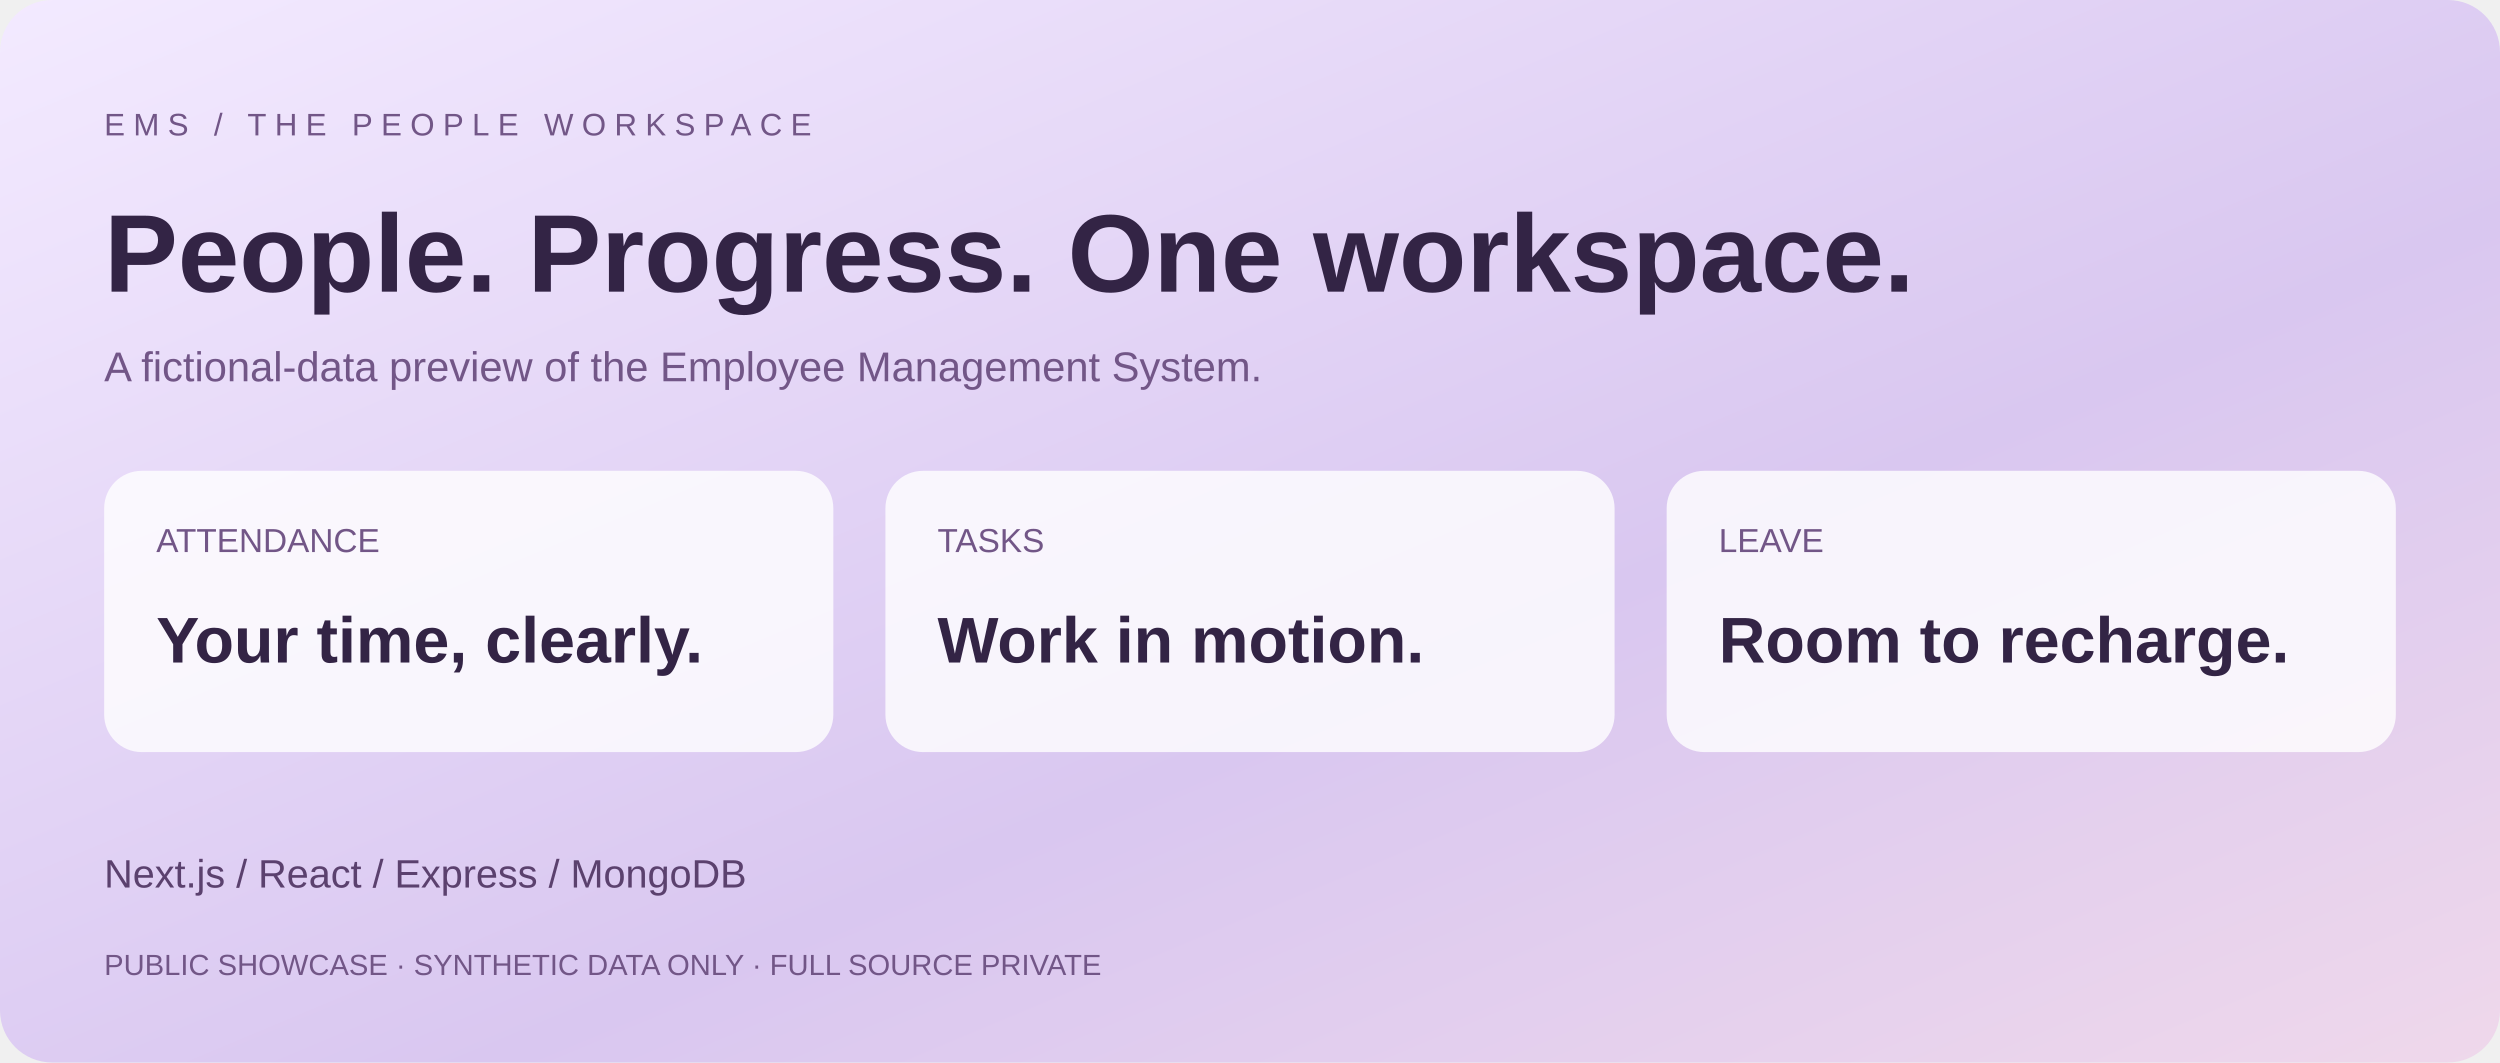
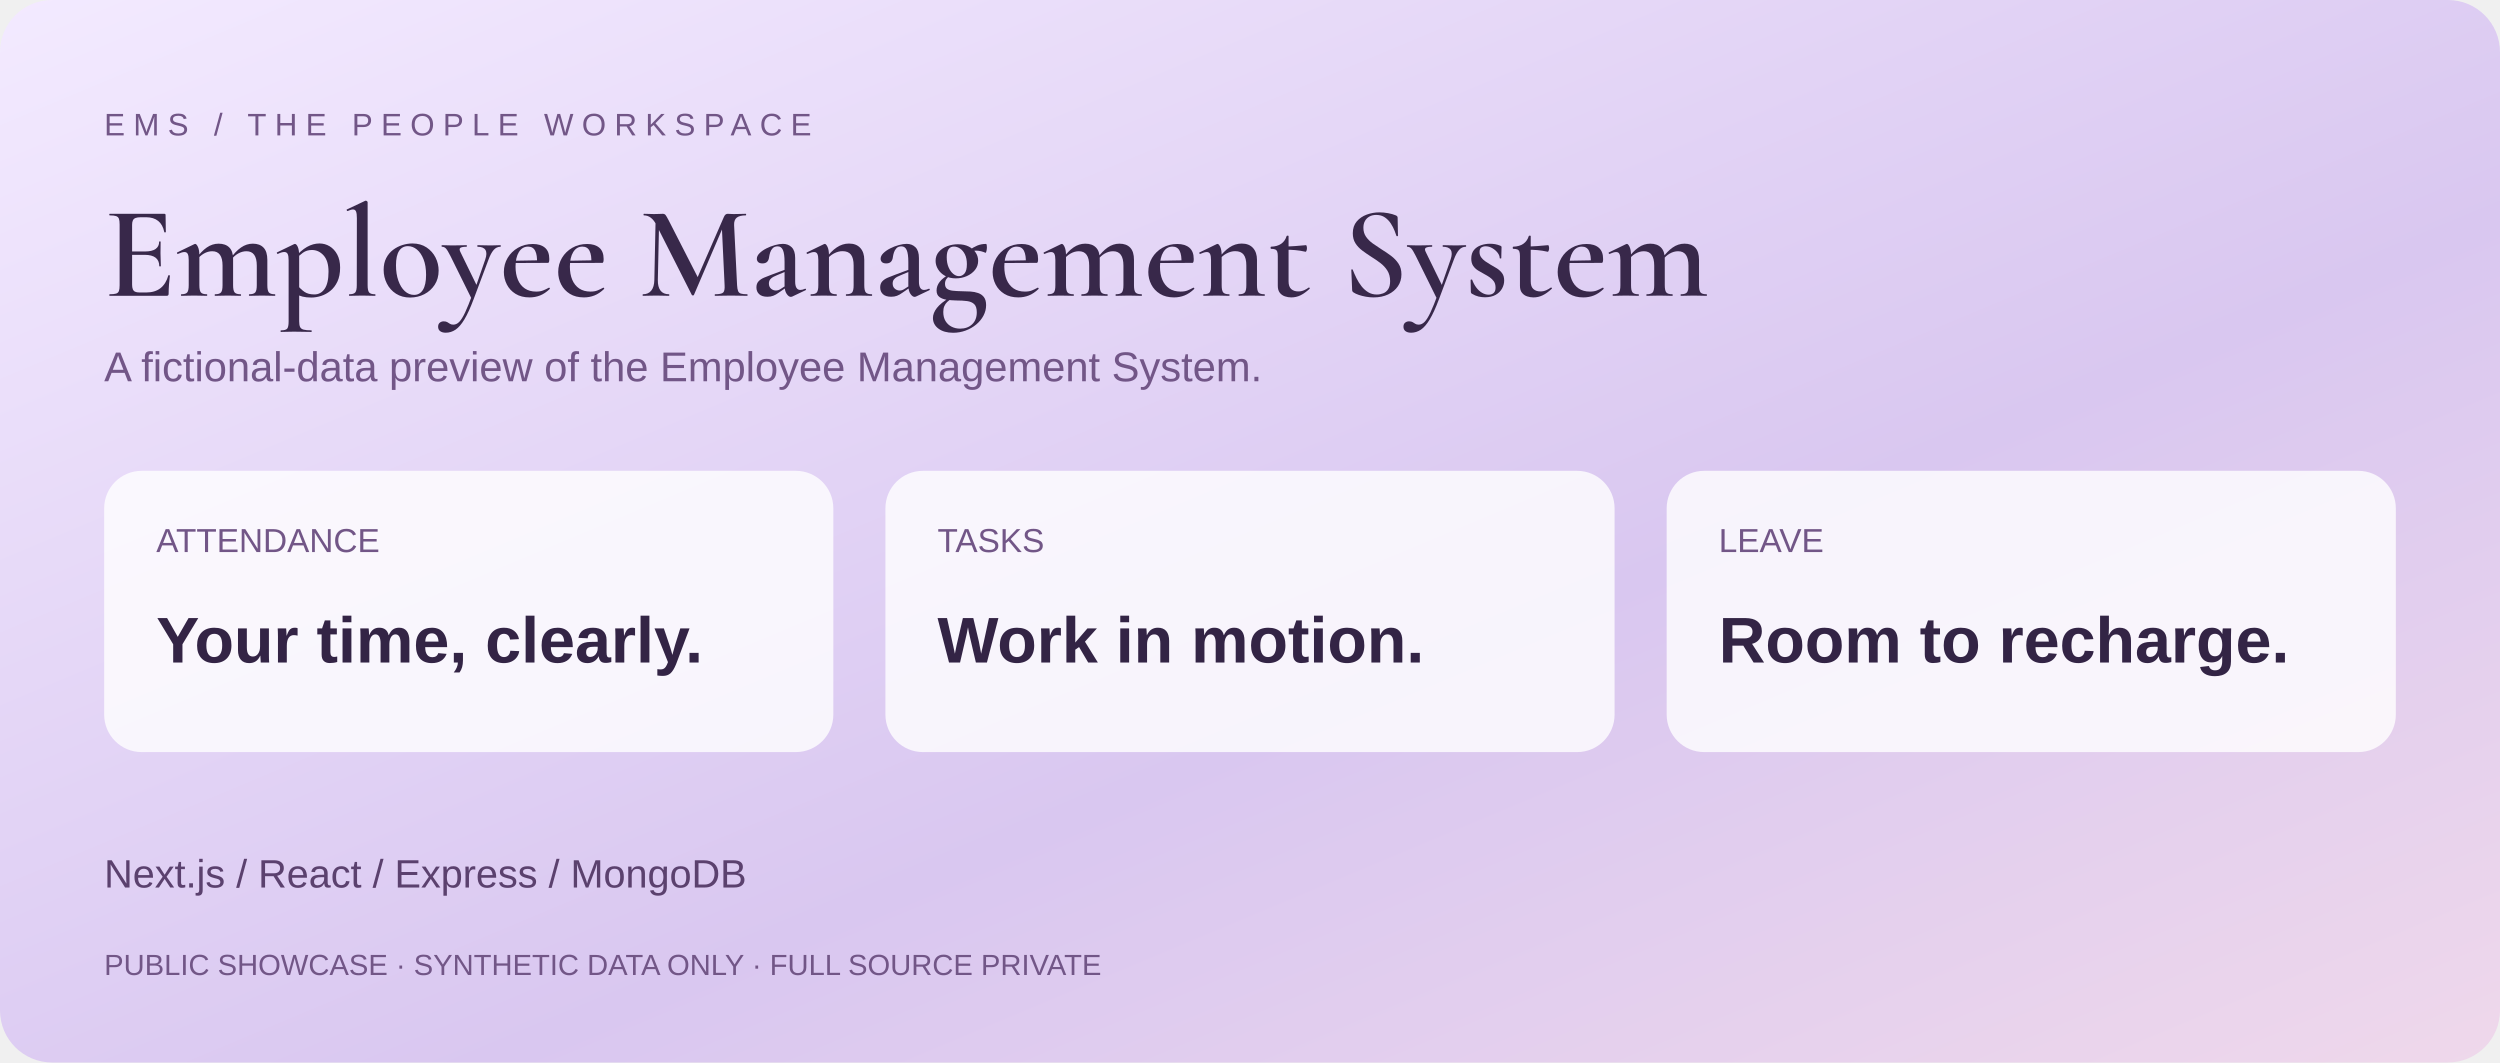
<svg xmlns="http://www.w3.org/2000/svg" width="1200" height="510" viewBox="0 0 1200 510">
  <defs>
    <linearGradient id="l" x2="1" y2="1">
      <stop stop-color="#f3eaff" />
      <stop offset=".6" stop-color="#d9c7f0" />
      <stop offset="1" stop-color="#efd8eb" />
    </linearGradient>
  </defs>
  <rect width="1200" height="510" rx="25" fill="url(#l)" />
  <g font-family="Segoe UI,Arial,sans-serif">
    <text x="50" y="65" font-size="15" letter-spacing="4" fill="#725687">EMS / THE PEOPLE WORKSPACE</text>
-     <text x="50" y="140" font-size="53" font-weight="700" fill="#332445">People. Progress. One workspace.</text>
+     <g role="img" aria-label="Employee Management System" fill="#38284a" transform="translate(50 142) scale(0.063 -0.063)">
+       <path transform="translate(0 0)" d="M475.849 0H41.825Q39.1 0 39.1 6.0Q39.1 12 41.825 12Q74.75 12 90.85 17.0Q106.95 22 112.363 37.0Q117.776 52 117.776 81V544Q117.776 573 112.363 587.5Q106.95 602 90.85 607.5Q74.75 613 41.825 613Q39.1 613 39.1 619.0Q39.1 625 41.825 625H458.124Q467.849 625 467.849 616L469.849 486.3Q469.849 484.025 464.712 483.3Q459.574 482.575 458.124 485.575Q446.525 542.65 411.55 570.7Q376.575 598.75 319.526 598.75H278.8Q254.124 598.75 239.612 593.388Q225.099 588.025 218.962 575.338Q212.824 562.65 212.824 541.625V85Q212.824 63.525 218.237 50.25Q223.649 36.975 235.987 31.25Q248.325 25.525 270.1 25.525H319.327Q386.876 25.525 428.925 58.35Q470.975 91.175 488.849 155.425Q489.574 158.425 495.212 157.2Q500.849 155.975 500.849 153.7Q496.849 125.525 493.987 86.85Q491.124 48.175 491.124 15Q491.124 0 475.849 0ZM419.849 226.3Q419.849 268.4 392.15 290.388Q364.45 312.375 307.75 312.375H167.525V337.9H309.3Q364.725 337.9 391.787 357.025Q418.849 376.15 418.849 411.975Q418.849 414.7 424.487 414.7Q430.124 414.7 430.124 411.975Q430.124 380.075 429.624 362.262Q429.124 344.45 429.124 325Q429.124 300.825 430.487 277.513Q431.849 254.2 431.849 226.3Q431.849 224.3 425.849 224.3Q419.849 224.3 419.849 226.3Z" />
+       <path transform="translate(547 0)" d="M558.55 0Q555.825 0 555.825 6.0Q555.825 12 558.55 12Q592.3 12 604.075 26.087Q615.85 40.175 615.85 81V230.225Q615.85 339.801 537 339.801Q504.35 339.801 473.012 321.913Q441.674 304.025 420.649 273.35L415.924 285.35Q453.224 338.65 495.449 368.05Q537.674 397.45 585.749 397.45Q638.474 397.45 667.337 367.225Q696.199 337 696.199 273.55V81Q696.199 40.175 707.699 26.087Q719.199 12 753.224 12Q756.949 12 756.949 6.0Q756.949 0 753.224 0Q734.05 0 708.875 1.0Q683.7 2 655.525 2Q628.35 2 603.175 1.0Q578 0 558.55 0ZM297.925 0Q294.925 0 294.925 6.0Q294.925 12 297.925 12Q331.675 12 343.313 26.087Q354.95 40.175 354.95 81V230.225Q354.95 339.801 276.375 339.801Q243.725 339.801 212.387 321.913Q181.05 304.025 160.024 273.35L155.299 285.35Q192.325 338.65 234.55 368.05Q276.775 397.45 324.849 397.45Q377.574 397.45 406.437 368.312Q435.299 339.175 435.299 281.525V81Q435.299 40.175 446.937 26.087Q458.574 12 492.6 12Q496.05 12 496.05 6.0Q496.05 0 492.6 0Q473.15 0 448.112 1.0Q423.075 2 394.9 2Q367.725 2 342.413 1.0Q317.1 0 297.925 0ZM40.925 0Q37.925 0 37.925 6.0Q37.925 12 40.925 12Q74.675 12 85.95 26.087Q97.225 40.175 97.225 81V272.3Q97.225 304.125 89.95 318.9Q82.675 333.675 64.85 333.675Q55.575 333.675 43.025 330.038Q30.475 326.4 14.65 319.4Q10.65 317.675 8.513 323.4Q6.375 329.125 8.925 330.4L140.224 394Q145.124 395.725 146.674 395.725Q156.574 395.725 167.437 372.688Q178.299 349.65 178.299 306.3V81Q178.299 40.175 189.799 26.087Q201.299 12 235.325 12Q238.325 12 238.325 6.0Q238.325 0 235.325 0Q216.15 0 190.975 1.0Q165.8 2 137.9 2Q110.725 2 85.413 1.0Q60.1 0 40.925 0Z" />
+       <path transform="translate(1319 0)" d="M27.925 -275Q24.925 -275 24.925 -269.0Q24.925 -263 27.925 -263Q64.575 -263 75.488 -250.0Q86.4 -237 86.4 -194V271.475Q86.4 303.85 79.125 318.9Q71.85 333.95 53.025 333.95Q44.475 333.95 31.925 330.45Q19.375 326.95 4.55 319.675Q0.55 317.95 -2.312 323.675Q-5.175 329.4 -2.625 330.675L128.649 394.175Q131.199 395.45 134.474 395.45Q146.299 395.45 156.524 371.862Q166.749 348.275 166.749 303.55V-194Q166.749 -222 173.524 -237.0Q180.299 -252 200.262 -257.5Q220.224 -263 259.6 -263Q262.325 -263 262.325 -269.0Q262.325 -275 259.6 -275Q232.15 -275 197.975 -274.0Q163.8 -273 125.9 -273Q98.725 -273 72.913 -274.0Q47.1 -275 27.925 -275ZM259.625 -13Q220.9 -13 192.85 -5.9Q164.8 1.2 127.625 18.326L155.474 78.575Q179.399 49.375 207.512 30.0Q235.625 10.625 282.475 10.625Q331.125 10.625 360.738 53.275Q390.351 95.925 390.351 184Q390.351 266.475 352.938 307.9Q315.526 349.326 263.876 349.326Q224.4 349.326 195.2 328.4Q166 307.475 138.075 276.55L128.625 287.175Q179.625 346.175 226.262 372.587Q272.9 399 321.625 399Q363.35 399 398.937 377.5Q434.525 356 456.612 315.0Q478.7 274 478.7 215Q478.7 152.1 458.062 108.375Q437.425 64.65 404.287 37.875Q371.15 11.1 333.2 -0.95Q295.25 -13 259.625 -13Z" />
+       <path transform="translate(1831 0)" d="M36.65 0Q34.375 0 34.375 6.0Q34.375 12 36.65 12Q70.4 12 82.038 26.087Q93.675 40.175 93.675 81L94.4 592.025Q94.4 626.575 88.125 642.35Q81.85 658.125 64.575 658.125Q50.75 658.125 23.825 646.025Q20.55 644.75 17.688 650.75Q14.825 656.75 17.375 657.75L157.775 724Q159.775 725 162.05 725Q166.224 725 171.262 721.188Q176.299 717.375 176.299 713.65V81Q176.299 40.45 187.437 26.225Q198.574 12 232.6 12Q236.325 12 236.325 6.0Q236.325 0 232.6 0Q214.15 0 188.475 1.0Q162.8 2 134.625 2Q106.725 2 81.275 1.0Q55.825 0 36.65 0Z" />
+       <path transform="translate(2096 0)" d="M235.075 -13Q173.175 -13 127.862 16.0Q82.55 45 57.963 93.5Q33.375 142 33.375 198Q33.375 250 53.1 288.0Q72.825 326 105.413 350.5Q138 375 176.45 387.0Q214.9 399 252.35 399Q315.25 399 360.062 369.0Q404.875 339 428.6 292.0Q452.325 245 452.325 192.275Q452.325 130.45 422.237 84.087Q392.15 37.725 342.837 12.362Q293.525 -13 235.075 -13ZM264.525 7.175Q308.925 7.175 332.776 45.762Q356.626 84.35 356.626 159.75Q356.626 229.45 337.438 278.175Q318.251 326.9 286.913 352.725Q255.575 378.55 218.625 378.55Q174.674 378.55 151.012 342.312Q127.349 306.075 127.349 232.8Q127.349 167.275 145.311 115.913Q163.274 64.55 194.474 35.862Q225.674 7.175 264.525 7.175Z" />
+       <path transform="translate(2582 0)" d="M437.7 386Q439.975 386 439.975 380.0Q439.975 374 437.7 374Q406.725 374 385.375 349.125Q364.025 324.251 346.85 277.451L232 -28Q196 -124 162.638 -179.5Q129.275 -235 94.862 -258.0Q60.45 -281 20.525 -281Q-5.725 -281 -21.675 -269.463Q-37.625 -257.925 -37.625 -235.3Q-37.625 -214.601 -24.775 -204.476Q-11.925 -194.351 4.6 -194.351Q22.425 -194.351 32.562 -200.576Q42.7 -206.801 52.562 -213.163Q62.425 -219.526 78.425 -219.526Q102.7 -219.526 123.525 -198.338Q144.35 -177.151 168.312 -126.138Q192.275 -75.125 224.65 13.35L222.475 -32.574L56.601 303Q34.601 347 22.101 360.5Q9.601 374 -8.674 374Q-11.399 374 -11.399 380.0Q-11.399 386 -8.674 386Q9.95 386 30.663 385.0Q51.375 384 70 384Q104.9 384 131.212 385.0Q157.525 386 178.975 386Q181.7 386 181.7 380.0Q181.7 374 178.975 374Q145.075 374 132.737 366.0Q120.399 358 131.674 335L262.25 67.574L230.65 14.625L321.5 277.076Q337.95 324.701 323.038 349.35Q308.125 374 263 374Q261 374 261.0 380.0Q261 386 263 386Q287 386 308.5 385.0Q330 384 364 384Q387.175 384 401.987 385.0Q416.8 386 437.7 386Z" />
+       <path transform="translate(3012 0)" d="M229.5 -12Q166.15 -12 122.3 15.138Q78.45 42.275 55.913 86.638Q33.375 131 33.375 181.45Q33.375 241 62.1 289.138Q90.825 337.275 140.862 366.138Q190.9 395 254.15 395Q312.6 395 346.037 366.9Q379.474 338.8 379.474 280.275Q379.474 267.275 377.337 259.1Q375.199 250.925 368.199 250.925H285.675Q288.5 309.3 272.338 342.15Q256.175 375 217.8 375Q173.399 375 147.837 333.587Q122.274 292.175 122.274 222.525Q122.274 165.075 140.274 122.387Q158.274 79.7 193.274 56.012Q228.274 32.325 278.999 32.325Q310.374 32.325 331.424 40.65Q352.474 48.975 376.374 61.975Q378.374 63.975 381.874 59.837Q385.374 55.7 383.374 52.7Q346.924 17.625 309.249 2.812Q271.574 -12 229.5 -12ZM93.325 249.925 92.325 267 313.8 271V250.925Z" />
+       <path transform="translate(3426 0)" d="M229.5 -12Q166.15 -12 122.3 15.138Q78.45 42.275 55.913 86.638Q33.375 131 33.375 181.45Q33.375 241 62.1 289.138Q90.825 337.275 140.862 366.138Q190.9 395 254.15 395Q312.6 395 346.037 366.9Q379.474 338.8 379.474 280.275Q379.474 267.275 377.337 259.1Q375.199 250.925 368.199 250.925H285.675Q288.5 309.3 272.338 342.15Q256.175 375 217.8 375Q173.399 375 147.837 333.587Q122.274 292.175 122.274 222.525Q122.274 165.075 140.274 122.387Q158.274 79.7 193.274 56.012Q228.274 32.325 278.999 32.325Q310.374 32.325 331.424 40.65Q352.474 48.975 376.374 61.975Q378.374 63.975 381.874 59.837Q385.374 55.7 383.374 52.7Q346.924 17.625 309.249 2.812Q271.574 -12 229.5 -12ZM93.325 249.925 92.325 267 313.8 271V250.925Z" />
+       <path transform="translate(4074 0)" d="M117.825 120.674 127.825 602 154.9 600 144.45 120.674Q143.45 68.224 164.575 40.112Q185.7 12 229.175 12Q231.9 12 231.9 6.0Q231.9 0 229.175 0Q207.175 0 184.037 1.0Q160.9 2 132.175 2Q102.375 2 77.475 1.0Q52.575 0 31.125 0Q28.4 0 28.4 6.0Q28.4 12 31.125 12Q72.4 12 94.613 40.112Q116.825 68.224 117.825 120.674ZM825.849 12Q828.124 12 828.124 6.0Q828.124 0 825.849 0Q800.399 0 768.362 1.0Q736.325 2 701.15 2Q665.8 2 635.45 1.0Q605.1 0 580.475 0Q577.75 0 577.75 6.0Q577.75 12 580.475 12Q628.3 12 642.075 25.0Q655.85 38 653.125 81L631.5 538.476L676.45 606.65L419.525 7Q418.525 3 411.887 3.0Q405.25 3 403.25 7L132.426 542Q96.076 613 38.125 613Q35.4 613 35.4 619.0Q35.4 625 38.125 625Q57.475 625 78.825 624.0Q100.175 623 114.8 623Q137.5 623 154.937 624.0Q172.374 625 181.999 625Q195.999 625 203.637 615.275Q211.274 605.55 227.999 573L453.374 132.373L409.975 55.574L647.275 600Q653 613.175 660.05 619.087Q667.1 625 677.275 625Q685.9 625 696.625 624.0Q707.35 623 721.8 623Q752.15 623 772.862 624.0Q793.574 625 814.474 625Q817.199 625 817.199 619.0Q817.199 613 814.474 613Q767.649 613 745.737 595.788Q723.824 578.575 725.549 538.025L748.174 81Q749.899 52 755.674 37.0Q761.449 22 777.549 17.0Q793.649 12 825.849 12Z" />
+       <path transform="translate(4924 0)" d="M317.35 -6Q313.35 -8 307.9 -8Q291.55 -8 275.75 15.175Q259.95 38.35 259.95 81.975V258.3Q259.95 321.025 247.338 349.013Q234.725 377 207.9 377Q182.9 377 169.3 362.6Q155.7 348.2 150.1 329.75Q144.5 311.3 142.674 297.75Q139.949 272.526 127.7 259.751Q115.45 246.976 91.825 246.976Q68.85 246.976 58.813 257.426Q48.776 267.876 48.776 282.225Q48.776 304.3 69.313 324.7Q89.85 345.1 121.338 361.188Q152.825 377.275 186.812 386.638Q220.8 396 247.25 396Q288.25 396 314.5 369.862Q340.749 343.725 340.749 288.3V108Q340.749 77.075 350.699 60.937Q360.649 44.8 380.199 44.8Q395.574 44.8 416.35 54Q420.625 56 422.987 50.5Q425.35 45 420.35 43ZM129.475 -7Q87.4 -7 66.45 12.775Q45.5 32.55 45.5 63.9Q45.5 92.5 60.888 109.587Q76.275 126.674 103.212 138.412Q130.15 150.15 163.075 161.975L269.95 201.725L273.4 187.275L199.624 156.05Q188.049 151.674 174.149 144.349Q160.249 137.024 150.449 125.074Q140.649 113.124 140.649 93.425Q140.649 68.525 156.962 54.512Q173.274 40.5 193.299 40.5Q202.124 40.5 210.862 42.912Q219.6 45.325 231.525 53.15L286.2 88.525L287.475 73.625L216.1 24.45Q193.275 7.725 173.55 0.362Q153.825 -7 129.475 -7Z" />
+       <path transform="translate(5344 0)" d="M309.925 0Q306.925 0 306.925 6.0Q306.925 12 309.925 12Q343.675 12 354.95 26.087Q366.225 40.175 366.225 81V231.326Q366.225 287.251 345.763 313.801Q325.3 340.351 281.375 340.351Q249.175 340.351 215.475 322.601Q181.775 304.85 160.024 273.9L155.299 285.9Q193.6 339.2 237.325 368.738Q281.05 398.275 330.849 398.275Q386.574 398.275 416.937 364.788Q447.299 331.3 447.299 274.375V81Q447.299 40.175 458.799 26.087Q470.299 12 504.325 12Q507.325 12 507.325 6.0Q507.325 0 504.325 0Q485.15 0 459.975 1.0Q434.8 2 406.9 2Q379.725 2 354.413 1.0Q329.1 0 309.925 0ZM40.925 0Q37.925 0 37.925 6.0Q37.925 12 40.925 12Q74.675 12 85.95 26.087Q97.225 40.175 97.225 81V272.3Q97.225 304.125 89.95 318.9Q82.675 333.675 64.85 333.675Q55.575 333.675 43.025 330.038Q30.475 326.4 14.65 319.4Q10.65 317.675 8.513 323.4Q6.375 329.125 8.925 330.4L140.224 394Q145.124 395.725 146.674 395.725Q156.574 395.725 167.437 372.688Q178.299 349.65 178.299 306.3V81Q178.299 40.175 189.799 26.087Q201.299 12 235.325 12Q238.325 12 238.325 6.0Q238.325 0 235.325 0Q216.15 0 190.975 1.0Q165.8 2 137.9 2Q110.725 2 85.413 1.0Q60.1 0 40.925 0Z" />
+       <path transform="translate(5867 0)" d="M317.35 -6Q313.35 -8 307.9 -8Q291.55 -8 275.75 15.175Q259.95 38.35 259.95 81.975V258.3Q259.95 321.025 247.338 349.013Q234.725 377 207.9 377Q182.9 377 169.3 362.6Q155.7 348.2 150.1 329.75Q144.5 311.3 142.674 297.75Q139.949 272.526 127.7 259.751Q115.45 246.976 91.825 246.976Q68.85 246.976 58.813 257.426Q48.776 267.876 48.776 282.225Q48.776 304.3 69.313 324.7Q89.85 345.1 121.338 361.188Q152.825 377.275 186.812 386.638Q220.8 396 247.25 396Q288.25 396 314.5 369.862Q340.749 343.725 340.749 288.3V108Q340.749 77.075 350.699 60.937Q360.649 44.8 380.199 44.8Q395.574 44.8 416.35 54Q420.625 56 422.987 50.5Q425.35 45 420.35 43ZM129.475 -7Q87.4 -7 66.45 12.775Q45.5 32.55 45.5 63.9Q45.5 92.5 60.888 109.587Q76.275 126.674 103.212 138.412Q130.15 150.15 163.075 161.975L269.95 201.725L273.4 187.275L199.624 156.05Q188.049 151.674 174.149 144.349Q160.249 137.024 150.449 125.074Q140.649 113.124 140.649 93.425Q140.649 68.525 156.962 54.512Q173.274 40.5 193.299 40.5Q202.124 40.5 210.862 42.912Q219.6 45.325 231.525 53.15L286.2 88.525L287.475 73.625L216.1 24.45Q193.275 7.725 173.55 0.362Q153.825 -7 129.475 -7Z" />
+       <path transform="translate(6287 0)" d="M181.175 -281.45Q111.9 -281.45 69.688 -249.95Q27.475 -218.45 27.475 -168.825Q27.475 -131.325 57.201 -92.712Q86.926 -54.099 158.026 -11.374L168.301 -22.924Q150.526 -33.124 136.3 -46.55Q122.075 -59.975 114.137 -78.587Q106.199 -97.2 106.199 -123.151Q106.199 -164.575 123.599 -192.7Q140.999 -220.825 170.137 -235.413Q199.274 -250 234.849 -250Q291.175 -250 326.35 -216.625Q361.526 -183.25 361.526 -125.775Q361.526 -81.875 341.751 -63.15Q321.976 -44.425 287.426 -39.925Q252.876 -35.425 207.051 -35.425Q169.75 -34.7 134.788 -30.112Q99.825 -25.525 77.463 -9.437Q55.1 6.65 55.1 41.1Q55.1 75.825 78.638 106.212Q102.175 136.6 151.224 163.975L160.775 156.875Q139.399 142.399 129.399 127.349Q119.399 112.299 119.399 92.124Q119.399 66.325 134.349 54.325Q149.299 42.325 178.674 39Q208.05 35.674 250.825 34.949Q281.525 34.949 313.062 32.862Q344.6 30.775 371.875 21.325Q399.15 11.875 415.837 -9.85Q432.525 -31.575 432.525 -70.85Q432.525 -113.3 412.387 -151.113Q392.25 -188.925 357.25 -218.238Q322.25 -247.55 276.662 -264.5Q231.075 -281.45 181.175 -281.45ZM202.3 133Q154.3 133 119.713 152.312Q85.125 171.625 66.4 202.212Q47.675 232.8 47.675 266.35Q47.675 306.7 72.338 335.112Q97 363.525 135.987 378.262Q174.975 393 217.45 393Q265.925 393 300.238 375.537Q334.55 358.075 353.262 329.525Q371.975 300.975 371.975 266.9Q371.975 227.375 347.95 197.375Q323.925 167.375 285.213 150.188Q246.5 133 202.3 133ZM226.1 149.9Q250.225 149.9 268.151 170.587Q286.076 191.275 286.076 241.1Q286.076 286 271.301 315.638Q256.526 345.275 233.788 360.325Q211.051 375.375 187.475 375.375Q160.45 375.375 146.512 354.963Q132.574 334.55 132.574 294.15Q132.574 249.775 146.587 217.462Q160.6 185.15 182.025 167.525Q203.45 149.9 226.1 149.9ZM301.725 314.65 303.175 347.2Q334.9 370.275 364.987 382.862Q395.075 395.45 431.525 395.45Q435.7 395.45 437.2 387.725Q438.7 380 438.7 369.375Q438.7 356.475 435.112 340.988Q431.525 325.5 427.525 328.225Q412.55 334.85 394.1 339.625Q375.65 344.4 356 344.4Q343.725 344.4 332.362 342.763Q321 341.125 308.55 336.675Z" />
+       <path transform="translate(6736 0)" d="M229.5 -12Q166.15 -12 122.3 15.138Q78.45 42.275 55.913 86.638Q33.375 131 33.375 181.45Q33.375 241 62.1 289.138Q90.825 337.275 140.862 366.138Q190.9 395 254.15 395Q312.6 395 346.037 366.9Q379.474 338.8 379.474 280.275Q379.474 267.275 377.337 259.1Q375.199 250.925 368.199 250.925H285.675Q288.5 309.3 272.338 342.15Q256.175 375 217.8 375Q173.399 375 147.837 333.587Q122.274 292.175 122.274 222.525Q122.274 165.075 140.274 122.387Q158.274 79.7 193.274 56.012Q228.274 32.325 278.999 32.325Q310.374 32.325 331.424 40.65Q352.474 48.975 376.374 61.975Q378.374 63.975 381.874 59.837Q385.374 55.7 383.374 52.7Q346.924 17.625 309.249 2.812Q271.574 -12 229.5 -12ZM93.325 249.925 92.325 267 313.8 271V250.925Z" />
+       <path transform="translate(7150 0)" d="M558.55 0Q555.825 0 555.825 6.0Q555.825 12 558.55 12Q592.3 12 604.075 26.087Q615.85 40.175 615.85 81V230.225Q615.85 339.801 537 339.801Q504.35 339.801 473.012 321.913Q441.674 304.025 420.649 273.35L415.924 285.35Q453.224 338.65 495.449 368.05Q537.674 397.45 585.749 397.45Q638.474 397.45 667.337 367.225Q696.199 337 696.199 273.55V81Q696.199 40.175 707.699 26.087Q719.199 12 753.224 12Q756.949 12 756.949 6.0Q756.949 0 753.224 0Q734.05 0 708.875 1.0Q683.7 2 655.525 2Q628.35 2 603.175 1.0Q578 0 558.55 0ZM297.925 0Q294.925 0 294.925 6.0Q294.925 12 297.925 12Q331.675 12 343.313 26.087Q354.95 40.175 354.95 81V230.225Q354.95 339.801 276.375 339.801Q243.725 339.801 212.387 321.913Q181.05 304.025 160.024 273.35L155.299 285.35Q192.325 338.65 234.55 368.05Q276.775 397.45 324.849 397.45Q377.574 397.45 406.437 368.312Q435.299 339.175 435.299 281.525V81Q435.299 40.175 446.937 26.087Q458.574 12 492.6 12Q496.05 12 496.05 6.0Q496.05 0 492.6 0Q473.15 0 448.112 1.0Q423.075 2 394.9 2Q367.725 2 342.413 1.0Q317.1 0 297.925 0ZM40.925 0Q37.925 0 37.925 6.0Q37.925 12 40.925 12Q74.675 12 85.95 26.087Q97.225 40.175 97.225 81V272.3Q97.225 304.125 89.95 318.9Q82.675 333.675 64.85 333.675Q55.575 333.675 43.025 330.038Q30.475 326.4 14.65 319.4Q10.65 317.675 8.513 323.4Q6.375 329.125 8.925 330.4L140.224 394Q145.124 395.725 146.674 395.725Q156.574 395.725 167.437 372.688Q178.299 349.65 178.299 306.3V81Q178.299 40.175 189.799 26.087Q201.299 12 235.325 12Q238.325 12 238.325 6.0Q238.325 0 235.325 0Q216.15 0 190.975 1.0Q165.8 2 137.9 2Q110.725 2 85.413 1.0Q60.1 0 40.925 0Z" />
+       <path transform="translate(7922 0)" d="M229.5 -12Q166.15 -12 122.3 15.138Q78.45 42.275 55.913 86.638Q33.375 131 33.375 181.45Q33.375 241 62.1 289.138Q90.825 337.275 140.862 366.138Q190.9 395 254.15 395Q312.6 395 346.037 366.9Q379.474 338.8 379.474 280.275Q379.474 267.275 377.337 259.1Q375.199 250.925 368.199 250.925H285.675Q288.5 309.3 272.338 342.15Q256.175 375 217.8 375Q173.399 375 147.837 333.587Q122.274 292.175 122.274 222.525Q122.274 165.075 140.274 122.387Q158.274 79.7 193.274 56.012Q228.274 32.325 278.999 32.325Q310.374 32.325 331.424 40.65Q352.474 48.975 376.374 61.975Q378.374 63.975 381.874 59.837Q385.374 55.7 383.374 52.7Q346.924 17.625 309.249 2.812Q271.574 -12 229.5 -12ZM93.325 249.925 92.325 267 313.8 271V250.925Z" />
+       <path transform="translate(8336 0)" d="M309.925 0Q306.925 0 306.925 6.0Q306.925 12 309.925 12Q343.675 12 354.95 26.087Q366.225 40.175 366.225 81V231.326Q366.225 287.251 345.763 313.801Q325.3 340.351 281.375 340.351Q249.175 340.351 215.475 322.601Q181.775 304.85 160.024 273.9L155.299 285.9Q193.6 339.2 237.325 368.738Q281.05 398.275 330.849 398.275Q386.574 398.275 416.937 364.788Q447.299 331.3 447.299 274.375V81Q447.299 40.175 458.799 26.087Q470.299 12 504.325 12Q507.325 12 507.325 6.0Q507.325 0 504.325 0Q485.15 0 459.975 1.0Q434.8 2 406.9 2Q379.725 2 354.413 1.0Q329.1 0 309.925 0ZM40.925 0Q37.925 0 37.925 6.0Q37.925 12 40.925 12Q74.675 12 85.95 26.087Q97.225 40.175 97.225 81V272.3Q97.225 304.125 89.95 318.9Q82.675 333.675 64.85 333.675Q55.575 333.675 43.025 330.038Q30.475 326.4 14.65 319.4Q10.65 317.675 8.513 323.4Q6.375 329.125 8.925 330.4L140.224 394Q145.124 395.725 146.674 395.725Q156.574 395.725 167.437 372.688Q178.299 349.65 178.299 306.3V81Q178.299 40.175 189.799 26.087Q201.299 12 235.325 12Q238.325 12 238.325 6.0Q238.325 0 235.325 0Q216.15 0 190.975 1.0Q165.8 2 137.9 2Q110.725 2 85.413 1.0Q60.1 0 40.925 0Z" />
+       <path transform="translate(8859 0)" d="M185.375 -12Q161.375 -12 137.7 -4.138Q114.025 3.725 98.488 23.037Q82.95 42.35 82.95 76.7V303.1Q82.95 325.2 78.5 337.063Q74.051 348.925 63.051 353.513Q52.051 358.1 31.675 358.1Q27.95 358.1 27.95 366.275Q27.95 374.45 31.675 374.45Q79.1 375.9 108.762 396.537Q138.425 417.175 150.024 454.975Q151.474 458.7 158.249 458.7Q165.024 458.7 165.024 454.975V109.975Q165.024 69.425 185.524 51.462Q206.024 33.5 238.775 33.5Q262.875 33.5 283.375 42.724Q303.875 51.949 317.6 62.674Q320.875 65.399 324.962 60.899Q329.05 56.399 325.05 53.399Q288.05 19.425 255.337 3.712Q222.625 -12 185.375 -12ZM294.325 335.825Q253.875 345.1 216.2 348.325Q178.525 351.55 136.35 351.55V376.175Q176.8 376.175 215.475 379.175Q254.15 382.175 298.05 386.175Q300.325 386.175 302.687 378.95Q305.05 371.725 305.05 362.45Q305.05 353.275 301.687 344.05Q298.325 334.825 294.325 335.825Z" />
+       <path transform="translate(9430 0)" d="M164.099 518.5Q164.099 479.399 183.874 450.624Q203.649 421.849 235.424 399.124Q267.199 376.399 302.474 353.949Q340.199 330.775 374.562 305.1Q408.924 279.425 431.424 245.475Q453.924 211.525 453.924 163.525Q453.924 112.45 427.074 72.862Q400.224 33.275 352.687 10.638Q305.15 -12 241.5 -12Q213.7 -12 184.225 -6.825Q154.75 -1.65 129.35 6.937Q103.95 15.525 88.1 26.35Q83.825 29.35 81.238 33.125Q78.65 36.9 78.375 45.35L72.075 196.374Q71.075 201.374 76.575 201.874Q82.075 202.374 83.075 198.374Q95.05 167.649 111.399 134.387Q127.749 101.124 149.699 73.224Q171.649 45.325 200.337 27.65Q229.024 9.975 266.399 9.975Q291.6 9.975 314.8 18.937Q338 27.9 352.875 50.275Q367.75 72.65 367.75 111.85Q367.75 159.4 346.613 192.625Q325.475 225.85 292.475 250.8Q259.475 275.75 223.2 298.2Q188.2 320.65 155.925 344.738Q123.65 368.825 103.513 400.325Q83.375 431.825 83.375 476.65Q83.375 531.55 113.362 566.775Q143.35 602 189.925 619.0Q236.5 636 285.124 636Q318.374 636 352.311 629.775Q386.249 623.55 409.999 613.45Q419.449 609.725 422.224 604.862Q424.999 600 424.999 594.275L427.474 458.551Q427.474 455.276 422.699 454.189Q417.924 453.101 416.199 456.376Q411.299 471.126 400.987 497.526Q390.674 523.926 373.087 551.176Q355.5 578.426 328.187 597.45Q300.875 616.475 261.975 616.475Q232.024 616.475 210.149 604.275Q188.274 592.075 176.187 570.512Q164.099 548.949 164.099 518.5Z" />
+       <path transform="translate(9937 0)" d="M437.7 386Q439.975 386 439.975 380.0Q439.975 374 437.7 374Q406.725 374 385.375 349.125Q364.025 324.251 346.85 277.451L232 -28Q196 -124 162.638 -179.5Q129.275 -235 94.862 -258.0Q60.45 -281 20.525 -281Q-5.725 -281 -21.675 -269.463Q-37.625 -257.925 -37.625 -235.3Q-37.625 -214.601 -24.775 -204.476Q-11.925 -194.351 4.6 -194.351Q22.425 -194.351 32.562 -200.576Q42.7 -206.801 52.562 -213.163Q62.425 -219.526 78.425 -219.526Q102.7 -219.526 123.525 -198.338Q144.35 -177.151 168.312 -126.138Q192.275 -75.125 224.65 13.35L222.475 -32.574L56.601 303Q34.601 347 22.101 360.5Q9.601 374 -8.674 374Q-11.399 374 -11.399 380.0Q-11.399 386 -8.674 386Q9.95 386 30.663 385.0Q51.375 384 70 384Q104.9 384 131.212 385.0Q157.525 386 178.975 386Q181.7 386 181.7 380.0Q181.7 374 178.975 374Q145.075 374 132.737 366.0Q120.399 358 131.674 335L262.25 67.574L230.65 14.625L321.5 277.076Q337.95 324.701 323.038 349.35Q308.125 374 263 374Q261 374 261.0 380.0Q261 386 263 386Q287 386 308.5 385.0Q330 384 364 384Q387.175 384 401.987 385.0Q416.8 386 437.7 386Z" />
+       <path transform="translate(10367 0)" d="M111.949 333.6Q111.949 310.949 124 293.899Q136.05 276.849 155.012 263.624Q173.975 250.399 195.525 237.674Q220.8 224.224 244.525 209Q268.25 193.775 283.975 172.325Q299.7 150.875 299.7 116.7Q299.7 84.7 283.337 55.162Q266.975 25.625 234.387 7.312Q201.8 -11 153.175 -11Q128.45 -11 104.0 -5.225Q79.55 0.55 51.925 17.1Q49.925 19.1 47.925 22.1Q45.925 25.1 45.925 29.1L43.925 120.674Q43.925 123.674 49.425 124.174Q54.925 124.674 55.925 122.399Q67.475 89.849 86.788 64Q106.1 38.15 130.638 23.437Q155.175 8.725 181.45 8.725Q205.575 8.725 220.088 22.325Q234.601 35.925 234.051 63.85Q233.776 92.125 220.863 110.488Q207.95 128.85 188.4 141.938Q168.85 155.025 148.025 166.025Q124.475 178.75 101.613 192.613Q78.75 206.475 63.888 227.838Q49.025 249.2 49.025 283.65Q49.025 324.55 69.75 349.413Q90.475 374.275 123.15 385.55Q155.825 396.825 191 396.825Q211.9 396.825 230.262 393.688Q248.625 390.55 270.7 381.825Q279.7 378.55 279.7 370.825Q279.7 352.2 278.7 331.938Q277.7 311.675 277.7 287.326Q277.7 284.601 271.7 284.601Q265.7 284.601 265.7 287.326Q265.7 307.426 249.925 328.051Q234.15 348.675 209.562 363.113Q184.975 377.55 157.625 377.55Q140.05 377.55 126 368.625Q111.949 359.7 111.949 333.6Z" />
+       <path transform="translate(10704 0)" d="M185.375 -12Q161.375 -12 137.7 -4.138Q114.025 3.725 98.488 23.037Q82.95 42.35 82.95 76.7V303.1Q82.95 325.2 78.5 337.063Q74.051 348.925 63.051 353.513Q52.051 358.1 31.675 358.1Q27.95 358.1 27.95 366.275Q27.95 374.45 31.675 374.45Q79.1 375.9 108.762 396.537Q138.425 417.175 150.024 454.975Q151.474 458.7 158.249 458.7Q165.024 458.7 165.024 454.975V109.975Q165.024 69.425 185.524 51.462Q206.024 33.5 238.775 33.5Q262.875 33.5 283.375 42.724Q303.875 51.949 317.6 62.674Q320.875 65.399 324.962 60.899Q329.05 56.399 325.05 53.399Q288.05 19.425 255.337 3.712Q222.625 -12 185.375 -12ZM294.325 335.825Q253.875 345.1 216.2 348.325Q178.525 351.55 136.35 351.55V376.175Q176.8 376.175 215.475 379.175Q254.15 382.175 298.05 386.175Q300.325 386.175 302.687 378.95Q305.05 371.725 305.05 362.45Q305.05 353.275 301.687 344.05Q298.325 334.825 294.325 335.825Z" />
+       <path transform="translate(11041 0)" d="M229.5 -12Q166.15 -12 122.3 15.138Q78.45 42.275 55.913 86.638Q33.375 131 33.375 181.45Q33.375 241 62.1 289.138Q90.825 337.275 140.862 366.138Q190.9 395 254.15 395Q312.6 395 346.037 366.9Q379.474 338.8 379.474 280.275Q379.474 267.275 377.337 259.1Q375.199 250.925 368.199 250.925H285.675Q288.5 309.3 272.338 342.15Q256.175 375 217.8 375Q173.399 375 147.837 333.587Q122.274 292.175 122.274 222.525Q122.274 165.075 140.274 122.387Q158.274 79.7 193.274 56.012Q228.274 32.325 278.999 32.325Q310.374 32.325 331.424 40.65Q352.474 48.975 376.374 61.975Q378.374 63.975 381.874 59.837Q385.374 55.7 383.374 52.7Q346.924 17.625 309.249 2.812Q271.574 -12 229.5 -12ZM93.325 249.925 92.325 267 313.8 271V250.925Z" />
+       <path transform="translate(11455 0)" d="M558.55 0Q555.825 0 555.825 6.0Q555.825 12 558.55 12Q592.3 12 604.075 26.087Q615.85 40.175 615.85 81V230.225Q615.85 339.801 537 339.801Q504.35 339.801 473.012 321.913Q441.674 304.025 420.649 273.35L415.924 285.35Q453.224 338.65 495.449 368.05Q537.674 397.45 585.749 397.45Q638.474 397.45 667.337 367.225Q696.199 337 696.199 273.55V81Q696.199 40.175 707.699 26.087Q719.199 12 753.224 12Q756.949 12 756.949 6.0Q756.949 0 753.224 0Q734.05 0 708.875 1.0Q683.7 2 655.525 2Q628.35 2 603.175 1.0Q578 0 558.55 0ZM297.925 0Q294.925 0 294.925 6.0Q294.925 12 297.925 12Q331.675 12 343.313 26.087Q354.95 40.175 354.95 81V230.225Q354.95 339.801 276.375 339.801Q243.725 339.801 212.387 321.913Q181.05 304.025 160.024 273.35L155.299 285.35Q192.325 338.65 234.55 368.05Q276.775 397.45 324.849 397.45Q377.574 397.45 406.437 368.312Q435.299 339.175 435.299 281.525V81Q435.299 40.175 446.937 26.087Q458.574 12 492.6 12Q496.05 12 496.05 6.0Q496.05 0 492.6 0Q473.15 0 448.112 1.0Q423.075 2 394.9 2Q367.725 2 342.413 1.0Q317.1 0 297.925 0ZM40.925 0Q37.925 0 37.925 6.0Q37.925 12 40.925 12Q74.675 12 85.95 26.087Q97.225 40.175 97.225 81V272.3Q97.225 304.125 89.95 318.9Q82.675 333.675 64.85 333.675Q55.575 333.675 43.025 330.038Q30.475 326.4 14.65 319.4Q10.65 317.675 8.513 323.4Q6.375 329.125 8.925 330.4L140.224 394Q145.124 395.725 146.674 395.725Q156.574 395.725 167.437 372.688Q178.299 349.65 178.299 306.3V81Q178.299 40.175 189.799 26.087Q201.299 12 235.325 12Q238.325 12 238.325 6.0Q238.325 0 235.325 0Q216.15 0 190.975 1.0Q165.8 2 137.9 2Q110.725 2 85.413 1.0Q60.1 0 40.925 0Z" />
+     </g>
    <text x="50" y="183" font-size="20" fill="#725687">A fictional-data preview of the Employee Management System.</text>
    <g fill="#ffffff" opacity=".8">
      <rect x="50" y="226" width="350" height="135" rx="18" />
      <rect x="425" y="226" width="350" height="135" rx="18" />
      <rect x="800" y="226" width="350" height="135" rx="18" />
    </g>
    <g fill="#725687" font-size="16">
      <text x="75" y="265">ATTENDANCE</text>
      <text x="450" y="265">TASKS</text>
      <text x="825" y="265">LEAVE</text>
    </g>
    <g fill="#332445" font-size="31" font-weight="700">
      <text x="75" y="318">Your time, clearly.</text>
      <text x="450" y="318">Work in motion.</text>
      <text x="825" y="318">Room to recharge.</text>
    </g>
    <text x="50" y="426" fill="#5b416e" font-size="19">Next.js / React / Express / MongoDB</text>
    <text x="50" y="468" fill="#725687" font-size="14">PUBLIC SHOWCASE · SYNTHETIC DATA ONLY · FULL SOURCE PRIVATE</text>
  </g>
</svg>
